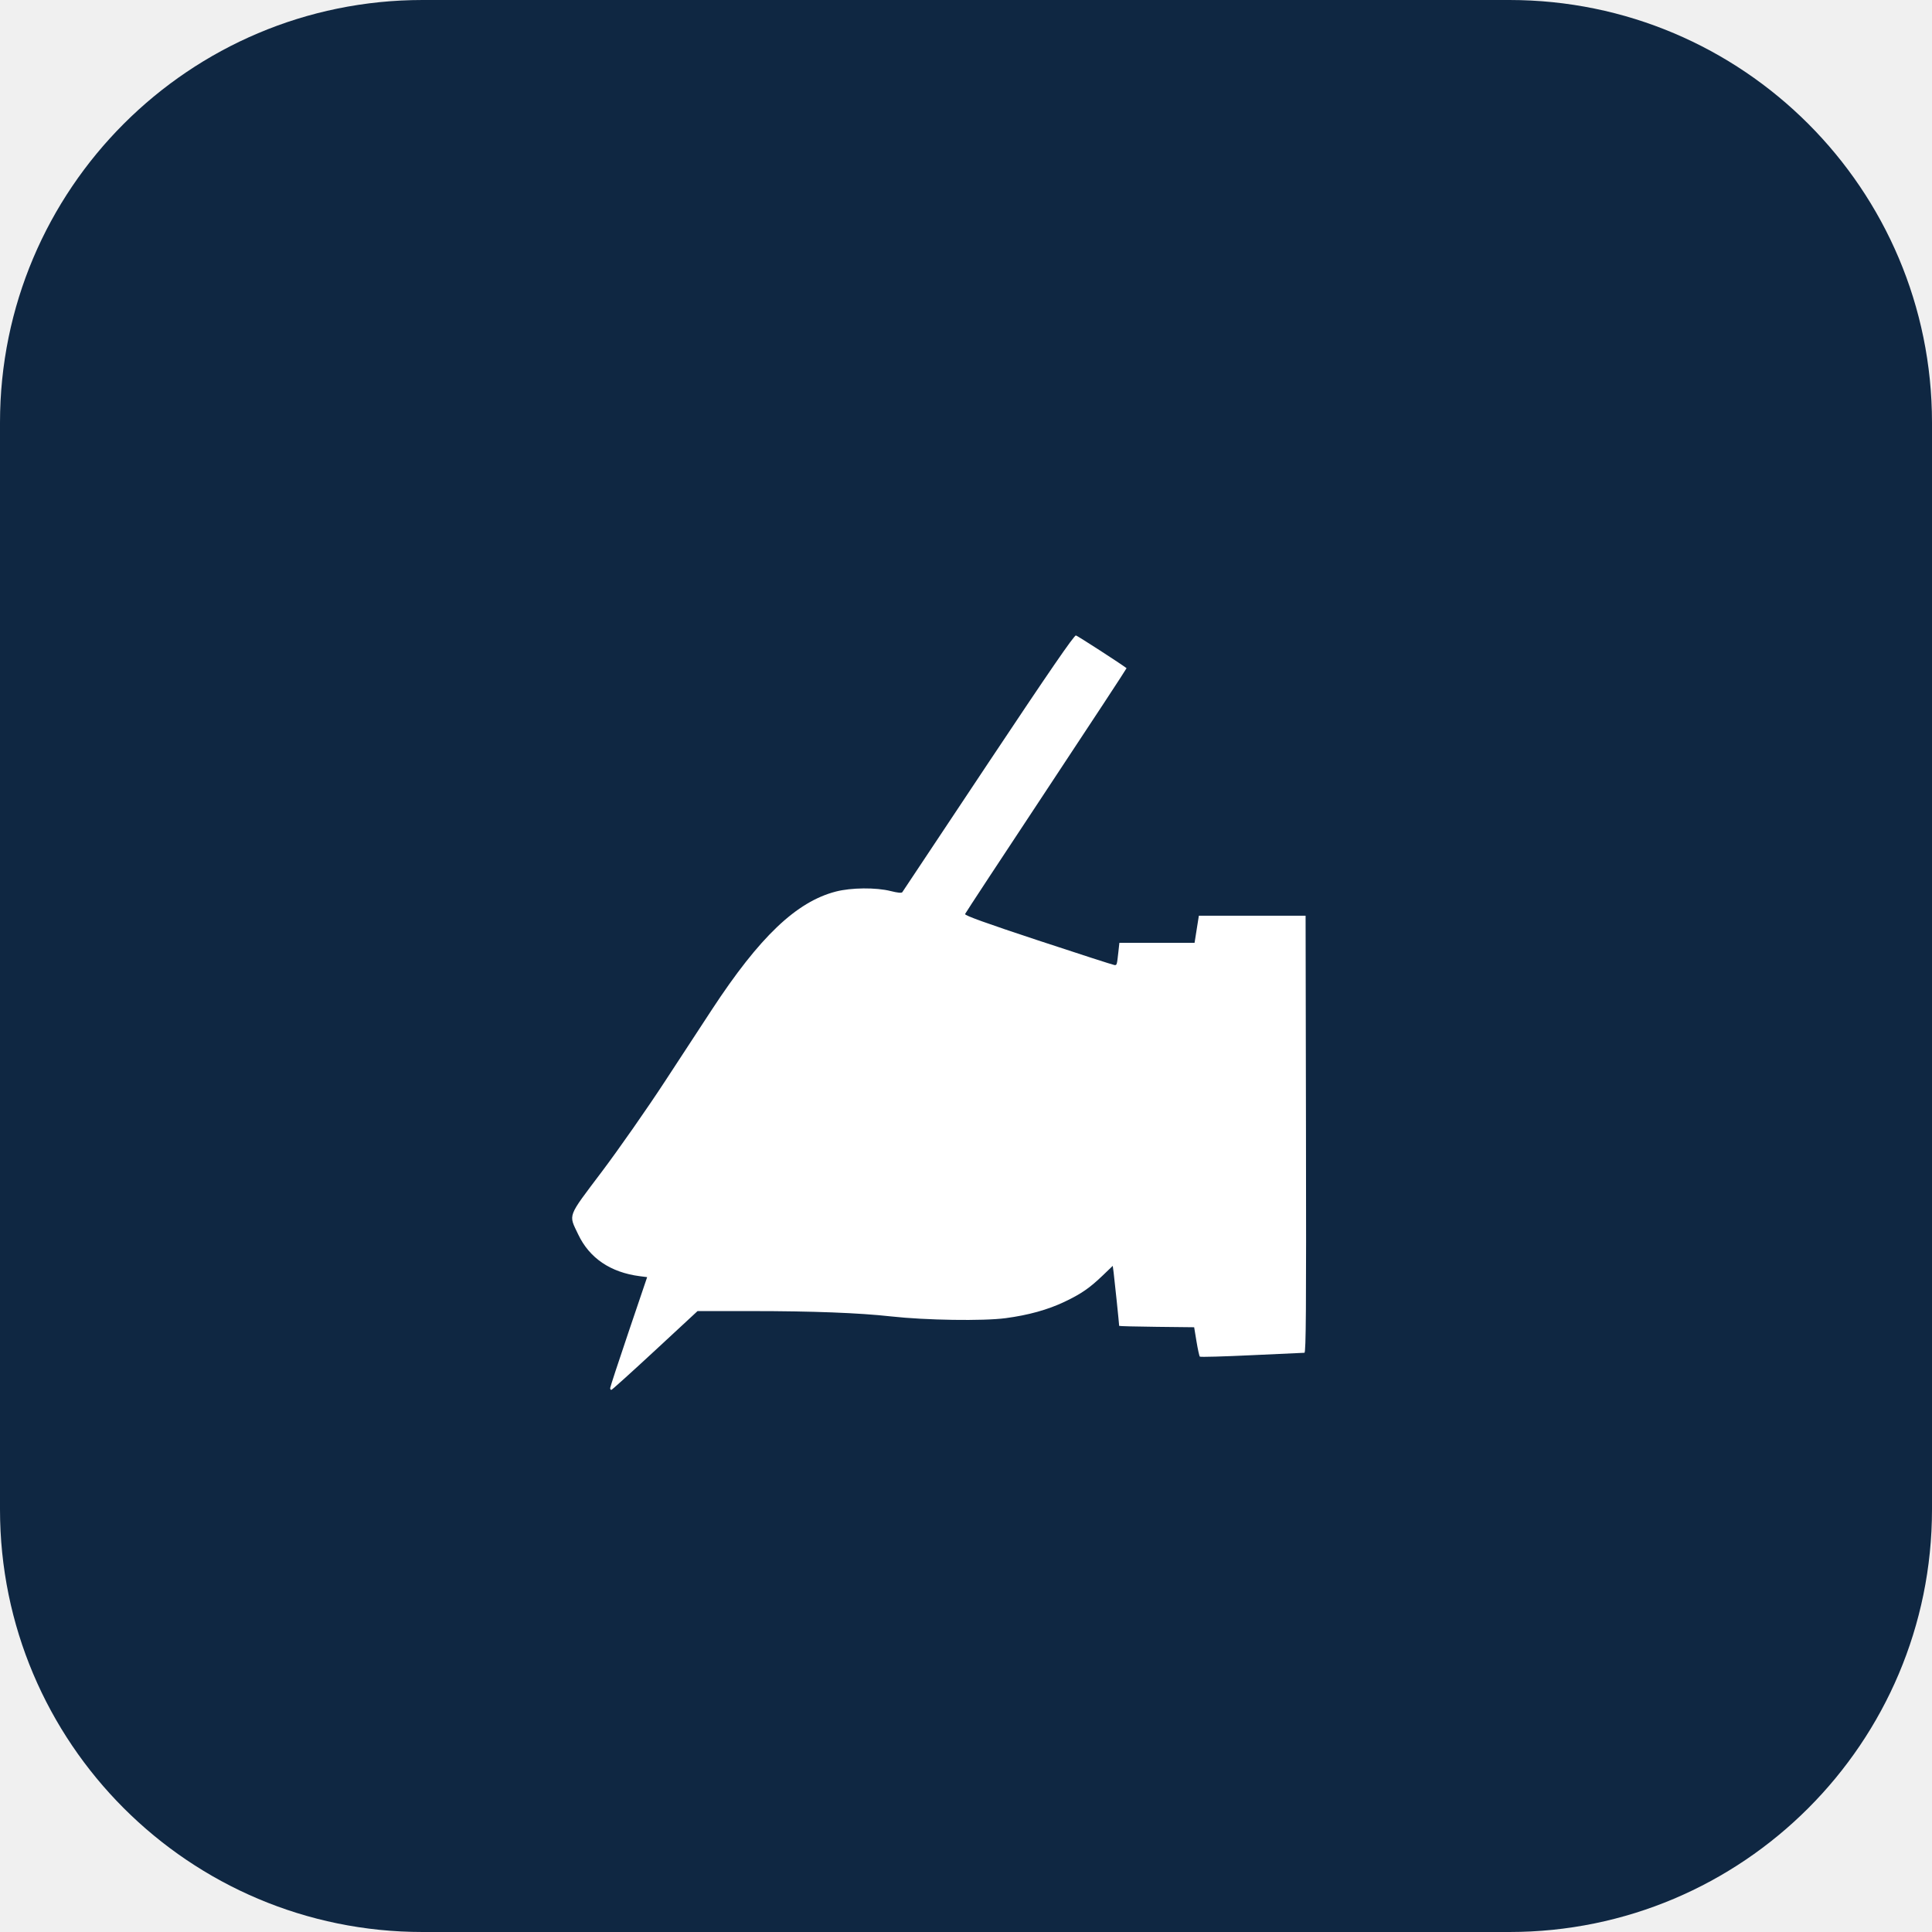
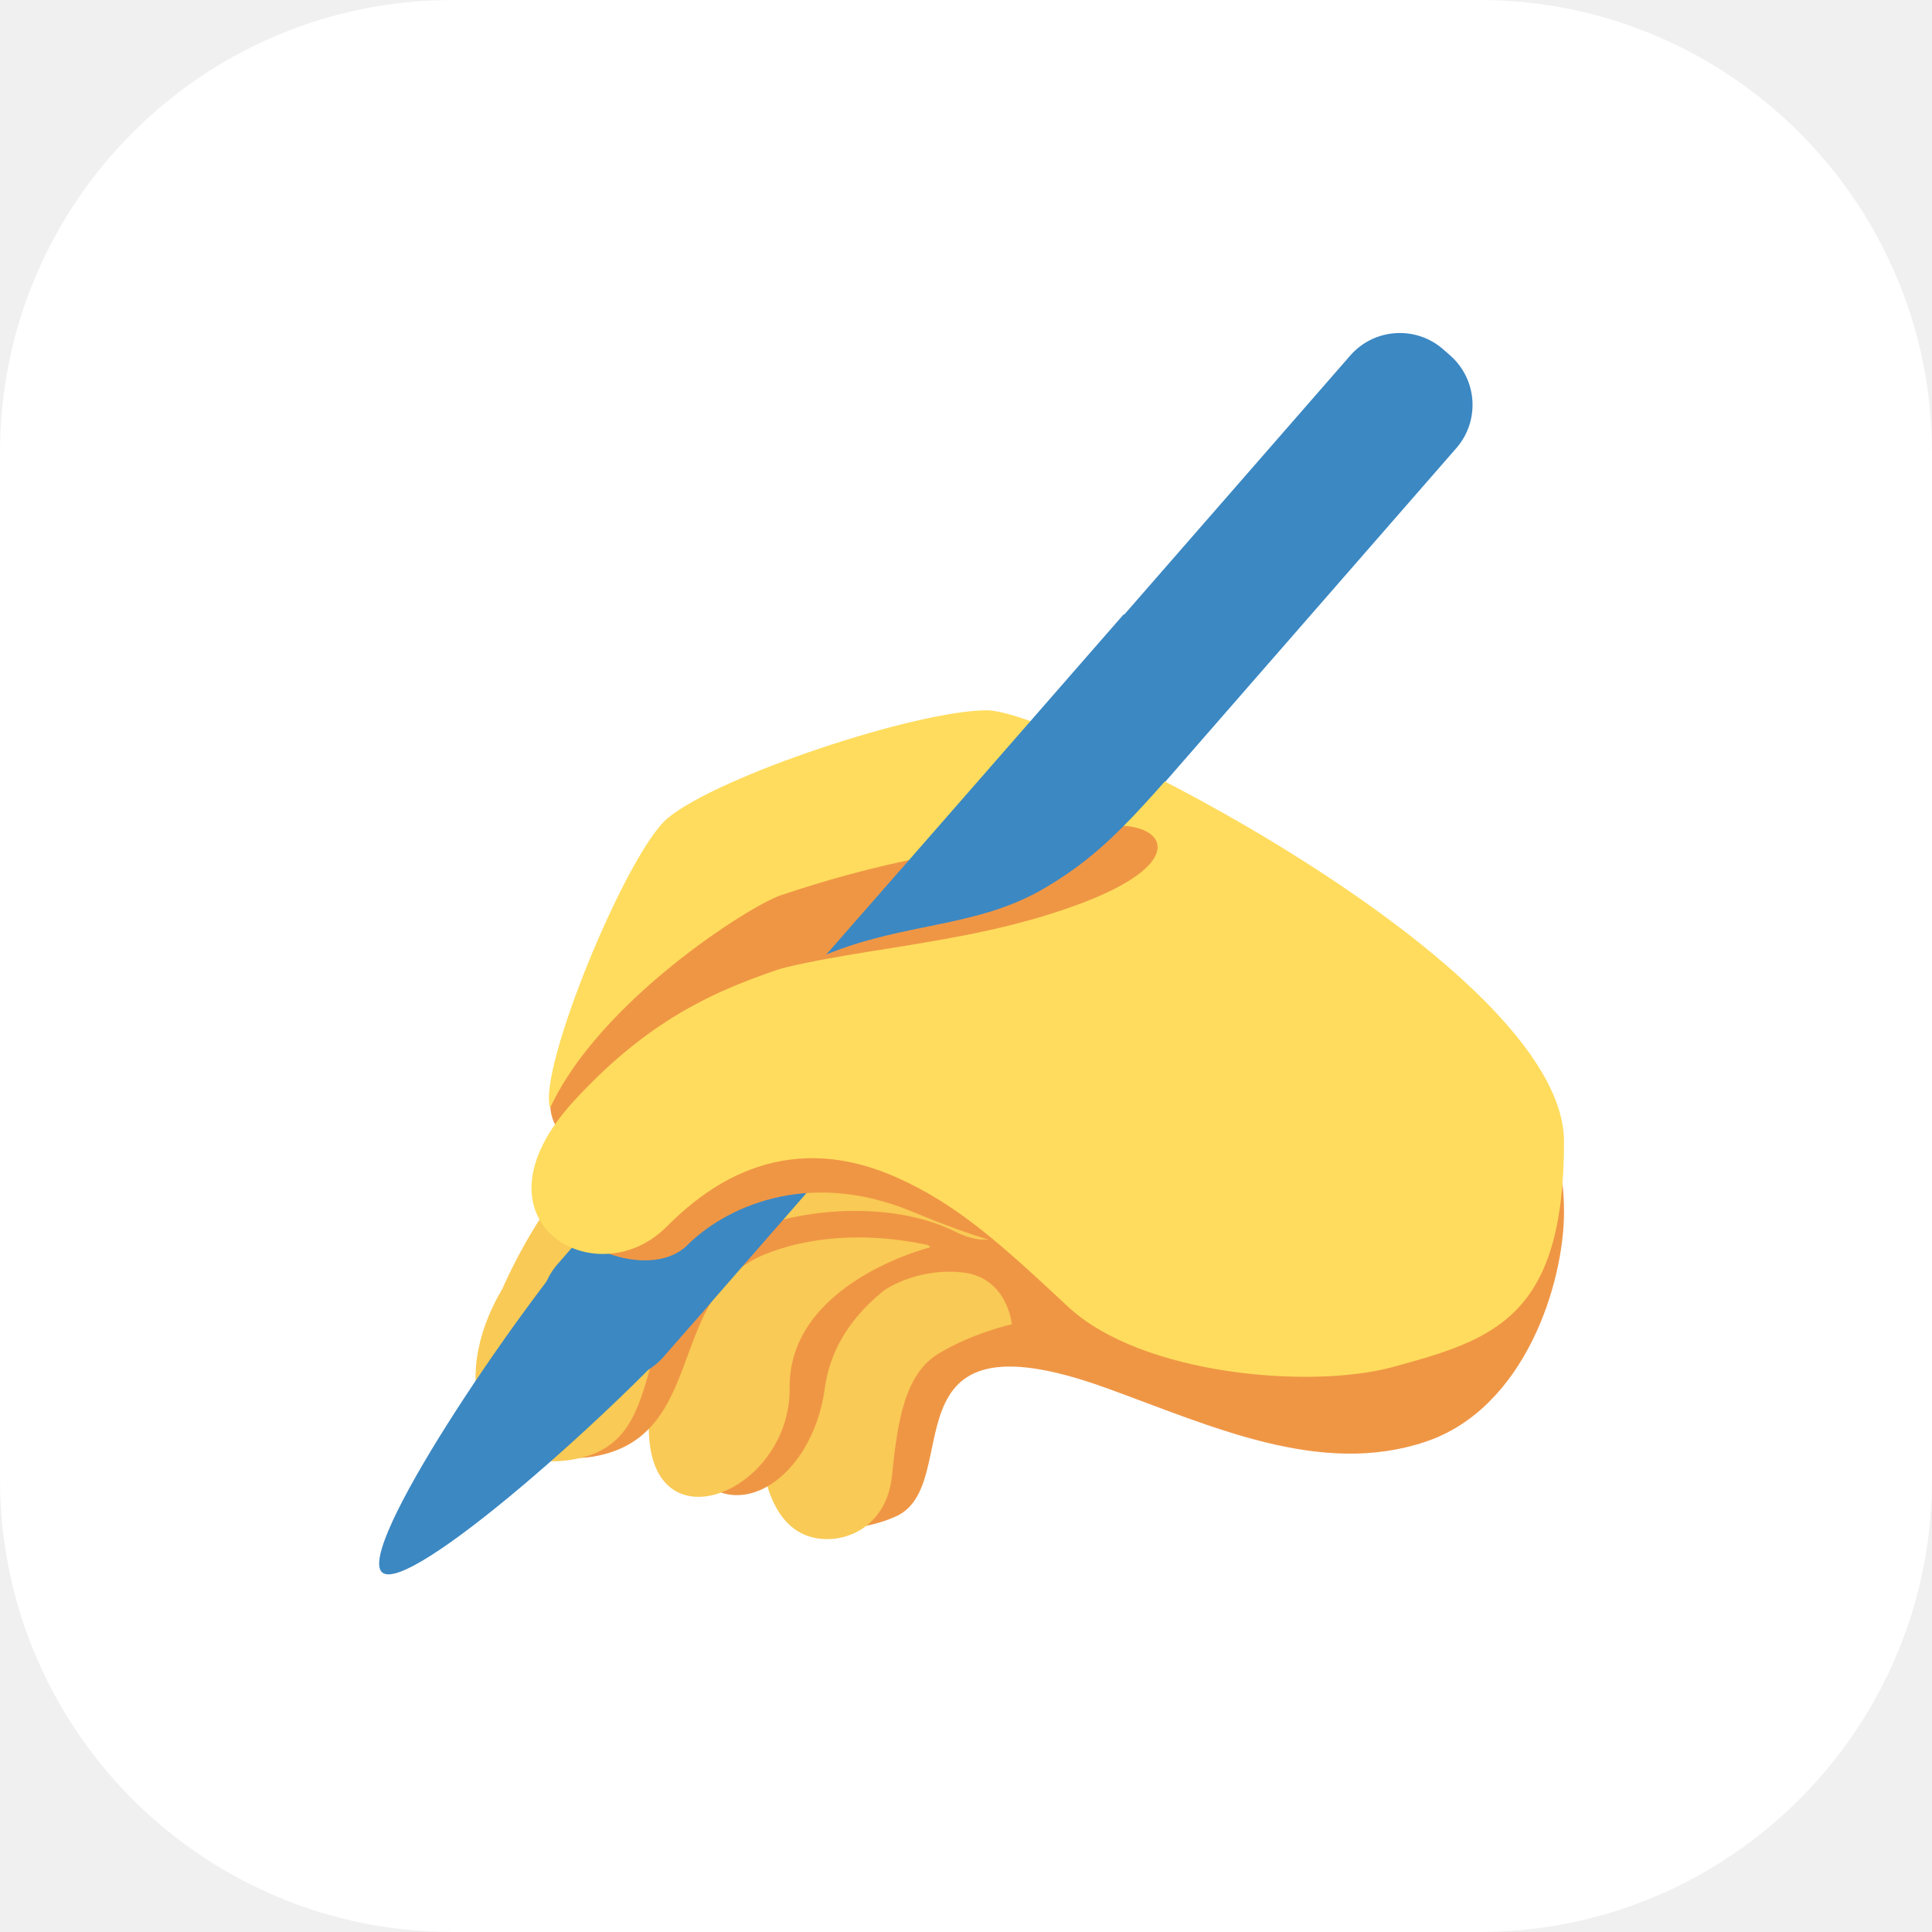
- <svg xmlns="http://www.w3.org/2000/svg" viewBox="0 0 1024 1024" role="img" aria-label="DRG Sign">
-   <rect width="1024" height="1024" rx="224" fill="#0f2742" />
-   <g transform="translate(512 512) scale(0.82) translate(-512 -520)" fill="#ffffff">
-     <path d="M 526.500 388.605 C 496.250 434.048, 471.208 471.693, 470.850 472.261 C 470.417 472.949, 467.917 472.717, 463.350 471.565 C 453.828 469.162, 437.813 469.306, 427.856 471.884 C 402.371 478.484, 378.600 501.131, 347.734 548.218 C 342.585 556.073, 328.959 576.900, 317.454 594.500 C 305.949 612.100, 287.591 638.375, 276.659 652.890 C 254.001 682.975, 255.036 680.227, 261.349 693.519 C 268.624 708.839, 282.261 718.072, 301.203 720.505 L 305.906 721.108 293.953 756.392 C 287.379 775.797, 282 792.198, 282 792.837 C 282 793.477, 282.338 794, 282.751 794 C 283.165 794, 295.877 782.533, 311.001 768.519 L 338.500 743.037 373.500 743.045 C 412.951 743.053, 442.867 744.198, 463.500 746.489 C 485.999 748.987, 523.074 749.555, 537.612 747.624 C 552.406 745.659, 564.826 742.202, 575.759 737.008 C 586.345 731.978, 591.897 728.160, 600.175 720.220 L 606.850 713.817 607.431 718.158 C 607.921 721.819, 611 751.541, 611 752.612 C 611 752.806, 621.907 753.085, 635.238 753.232 L 659.475 753.500 660.988 762.679 C 661.819 767.727, 662.792 772.144, 663.148 772.493 C 663.504 772.843, 678.579 772.424, 696.648 771.563 C 714.717 770.702, 730.064 769.998, 730.753 769.999 C 731.753 770, 731.956 741.426, 731.753 628.750 L 731.500 487.500 697.007 487.500 L 662.513 487.500 661.126 496.250 L 659.739 505 635.441 505 L 611.144 505 610.510 510.750 C 609.554 519.427, 609.531 519.508, 607.962 519.387 C 607.158 519.325, 584.991 512.169, 558.702 503.484 C 524.610 492.221, 511.045 487.325, 511.397 486.408 C 511.668 485.701, 535.328 449.709, 563.974 406.424 C 592.620 363.140, 615.933 327.625, 615.779 327.504 C 612.638 325.015, 584.171 306.608, 583.059 306.347 C 581.949 306.087, 565.664 329.772, 526.500 388.605 M 434.645 491.584 C 418.483 495.496, 402.136 509.170, 382.744 535 C 374.478 546.010, 370.993 551.228, 342.331 595.500 C 316.179 635.895, 310.077 644.659, 293.827 665.156 C 282.120 679.922, 281.370 681.815, 284.919 687.634 C 291.113 697.793, 304.748 700.684, 317.113 694.461 C 328.957 688.500, 345.861 667.742, 359.723 642.133 C 364.242 633.785, 386.433 599.255, 412.697 559.703 C 437.556 522.268, 457.667 491.270, 457.388 490.819 C 456.580 489.511, 441.053 490.033, 434.645 491.584 M 470.831 546.253 C 442.797 588.287, 436.297 599.369, 435.295 606.837 C 434.581 612.157, 436.885 614.300, 445.077 615.936 C 462.622 619.441, 469.081 621.300, 473.534 624.123 C 476.140 625.776, 478.618 626.762, 479.042 626.314 C 480.438 624.840, 483.836 612.394, 485.103 604.123 L 486.346 596 495.492 596 L 504.638 596 503.802 603.250 C 499.416 641.288, 488.564 665.761, 472.690 673.414 C 463.562 677.815, 456.175 678.460, 431.190 677.041 C 402.519 675.412, 387.658 676.470, 373 681.185 C 352.802 687.681, 344.002 697.683, 344.001 714.146 L 344 721.791 394.750 722.271 C 433.614 722.637, 452.526 723.268, 475.500 724.964 C 526.852 728.755, 547.372 726.447, 571.500 714.167 C 578.611 710.548, 582.311 707.783, 589.130 700.995 C 607.440 682.764, 612.290 664, 612.262 611.500 C 612.249 588.065, 610.383 557.737, 608.145 544.608 L 607.482 540.716 553.229 522.385 L 498.976 504.054 470.831 546.253 M 626.431 533.750 C 630.234 568.600, 632.379 628.421, 631.039 662.228 C 630.071 686.647, 627.851 717.505, 626.432 726.250 L 625.824 730 646.770 730 L 667.715 730 668.399 723.750 C 671.890 691.858, 672.224 685.786, 672.705 645.500 C 673.230 601.551, 672.482 579.385, 669.340 545.750 L 667.682 528 646.743 528 L 625.804 528 626.431 533.750 M 414.343 636.452 C 407.562 639.402, 402.746 654.146, 407.441 657.580 C 409.320 658.954, 426.064 659.669, 450.500 659.418 C 460.606 659.314, 465.424 657.275, 467.025 652.424 C 469.133 646.036, 465.580 640.805, 457.546 638.472 C 453.159 637.198, 429.161 634.984, 420.500 635.054 C 418.850 635.067, 416.080 635.696, 414.343 636.452" />
+ <svg xmlns="http://www.w3.org/2000/svg" viewBox="0 0 64 64" role="img" aria-label="DRG Sign">
+   <rect width="64" height="64" rx="15" fill="#ffffff" />
+   <g transform="translate(11,11) scale(1.166)">
+     <path fill="#EF9645" d="M6.203 21.641c-.078.922.321 1.198.946 1.636.618.433 4.383-2.867 5.614-3.369 1.231-.502 12.787-2.949 12.286-5.183-.501-2.234-3.993-2.564-6.683-2.108-2.69.456-7.838 2.822-9.342 4.099-1.504 1.276-2.821 4.925-2.821 4.925zm8.622 1.497s-3.557 1.155-3.557 4.155.866 4.692 1.276 5.513c.411.82 1.688 1.616 3.455.851 2.052-.889-.491-6.004 6-3.656 2.974 1.075 6.059 2.528 9.059 1.528C33.904 30.58 35 27 35 25c0-4.094-3-3-4-2s-9 3-10 3-6.175-2.862-6.175-2.862z" />
+     <path fill="#F9CA55" d="M19.312 28.188s-.12-1.316-1.375-1.469c-1.031-.125-2.656.219-3.5 1.906-.844 1.688-2.344 1.406-2.281 2.812.062 1.406.5 2.5 1.406 2.781.907.282 2.188-.218 2.344-1.718.156-1.5.344-2.875 1.312-3.469.97-.593 2.094-.843 2.094-.843z" />
+     <path fill="#EF9645" d="M18 26s-1-1-3-1-6.664 2.133-5.25 6.375c1 3 3.844 1.594 4.25-1.375.407-2.973 4-4 4-4z" />
+     <path fill="#F9CA55" d="M17 26s-1-1-3-1-4.885 1.53-5 6c-.094 3.656 4.031 2 4-1-.031-3 4-4 4-4z" />
+     <path fill="#EF9645" d="M5 27c0 3.297.457 5.286 2.428 4.947 3.269-.562 2.028-4.614 4.889-5.754 2.077-.827 5.101-.63 8.02 1.103C22.26 28.438 21 24 19 23s-8 0-9 0-5 4-5 4z" />
+     <path fill="#F9CA55" d="M4.842 27.174C3.251 29.839 4.219 32.594 7 32c2.691-.574 1.343-4.07 4-6 1.489-1.082 4.698-1.445 6.698-.445S20 24 18 23s-8.54-.025-9.538.037c-1.909.119-3.62 4.137-3.62 4.137z" />
+     <path fill="#3B88C3" d="M9.418 29.114c-.679.778-1.86.859-2.639.18l-.196-.171c-.779-.679-.859-1.859-.18-2.638L28.926.668c.679-.778 1.86-.859 2.639-.18l.195.171c.779.679.859 1.86.181 2.638L9.418 29.114z" />
+     <path fill="#3B88C3" d="M10.49 27.886c-2.36 2.705-8.313 8.009-9.067 7.352-.753-.657 3.693-7.275 6.053-9.981 2.36-2.706 1.661-.542 2.493.185.832.726 2.881-.26.521 2.444z" />
+     <path fill="#EF9645" d="M6.672 25.026c0 1 2.421 1.915 3.421.915s3.341-2.228 6.419-.941C23.716 28.01 21 24 18 23s-8 0-9 0-2.328 2.026-2.328 2.026z" />
+     <path fill="#FFDC5D" d="M6.195 22.043c-.358-1.113 2.188-7.279 3.341-8.234 1.452-1.202 7.069-3.063 9.069-3.063S35 18 35 23s-2 5.625-4.875 6.406c-2.299.625-7.115.242-9.219-1.719C19.062 25.969 17.781 24.781 16 24c-3.302-1.448-5.503.424-6.503 1.424-2 2-5.768-.159-2.625-3.58C9.121 19.395 11.102 18.632 13 18c6-2 10-2 8-4-.707-.707-1.092.346-2.076.525-1.98.36-3.556.602-6.165 1.472-.902.3-5.172 3.023-6.564 6.046z" />
+     <path fill="#EF9645" d="M13.196 16.275c1.064-.388 5.702-1.232 8.115-2.068 1.949-.676 3.659.636-.04 2.028-3.57 1.343-7.279 1.233-9.984 2.307-1.023.406-1.91-.875 1.909-2.267z" />
+     <path fill="#3B88C3" d="M22.487 8.023s-5.928 6.795-8.446 9.661c2.254-.926 4.271-.75 6.198-1.884 1.927-1.133 2.806-2.342 5.73-5.695 1.086-1.244-3.482-2.082-3.482-2.082z" />
  </g>
</svg>
